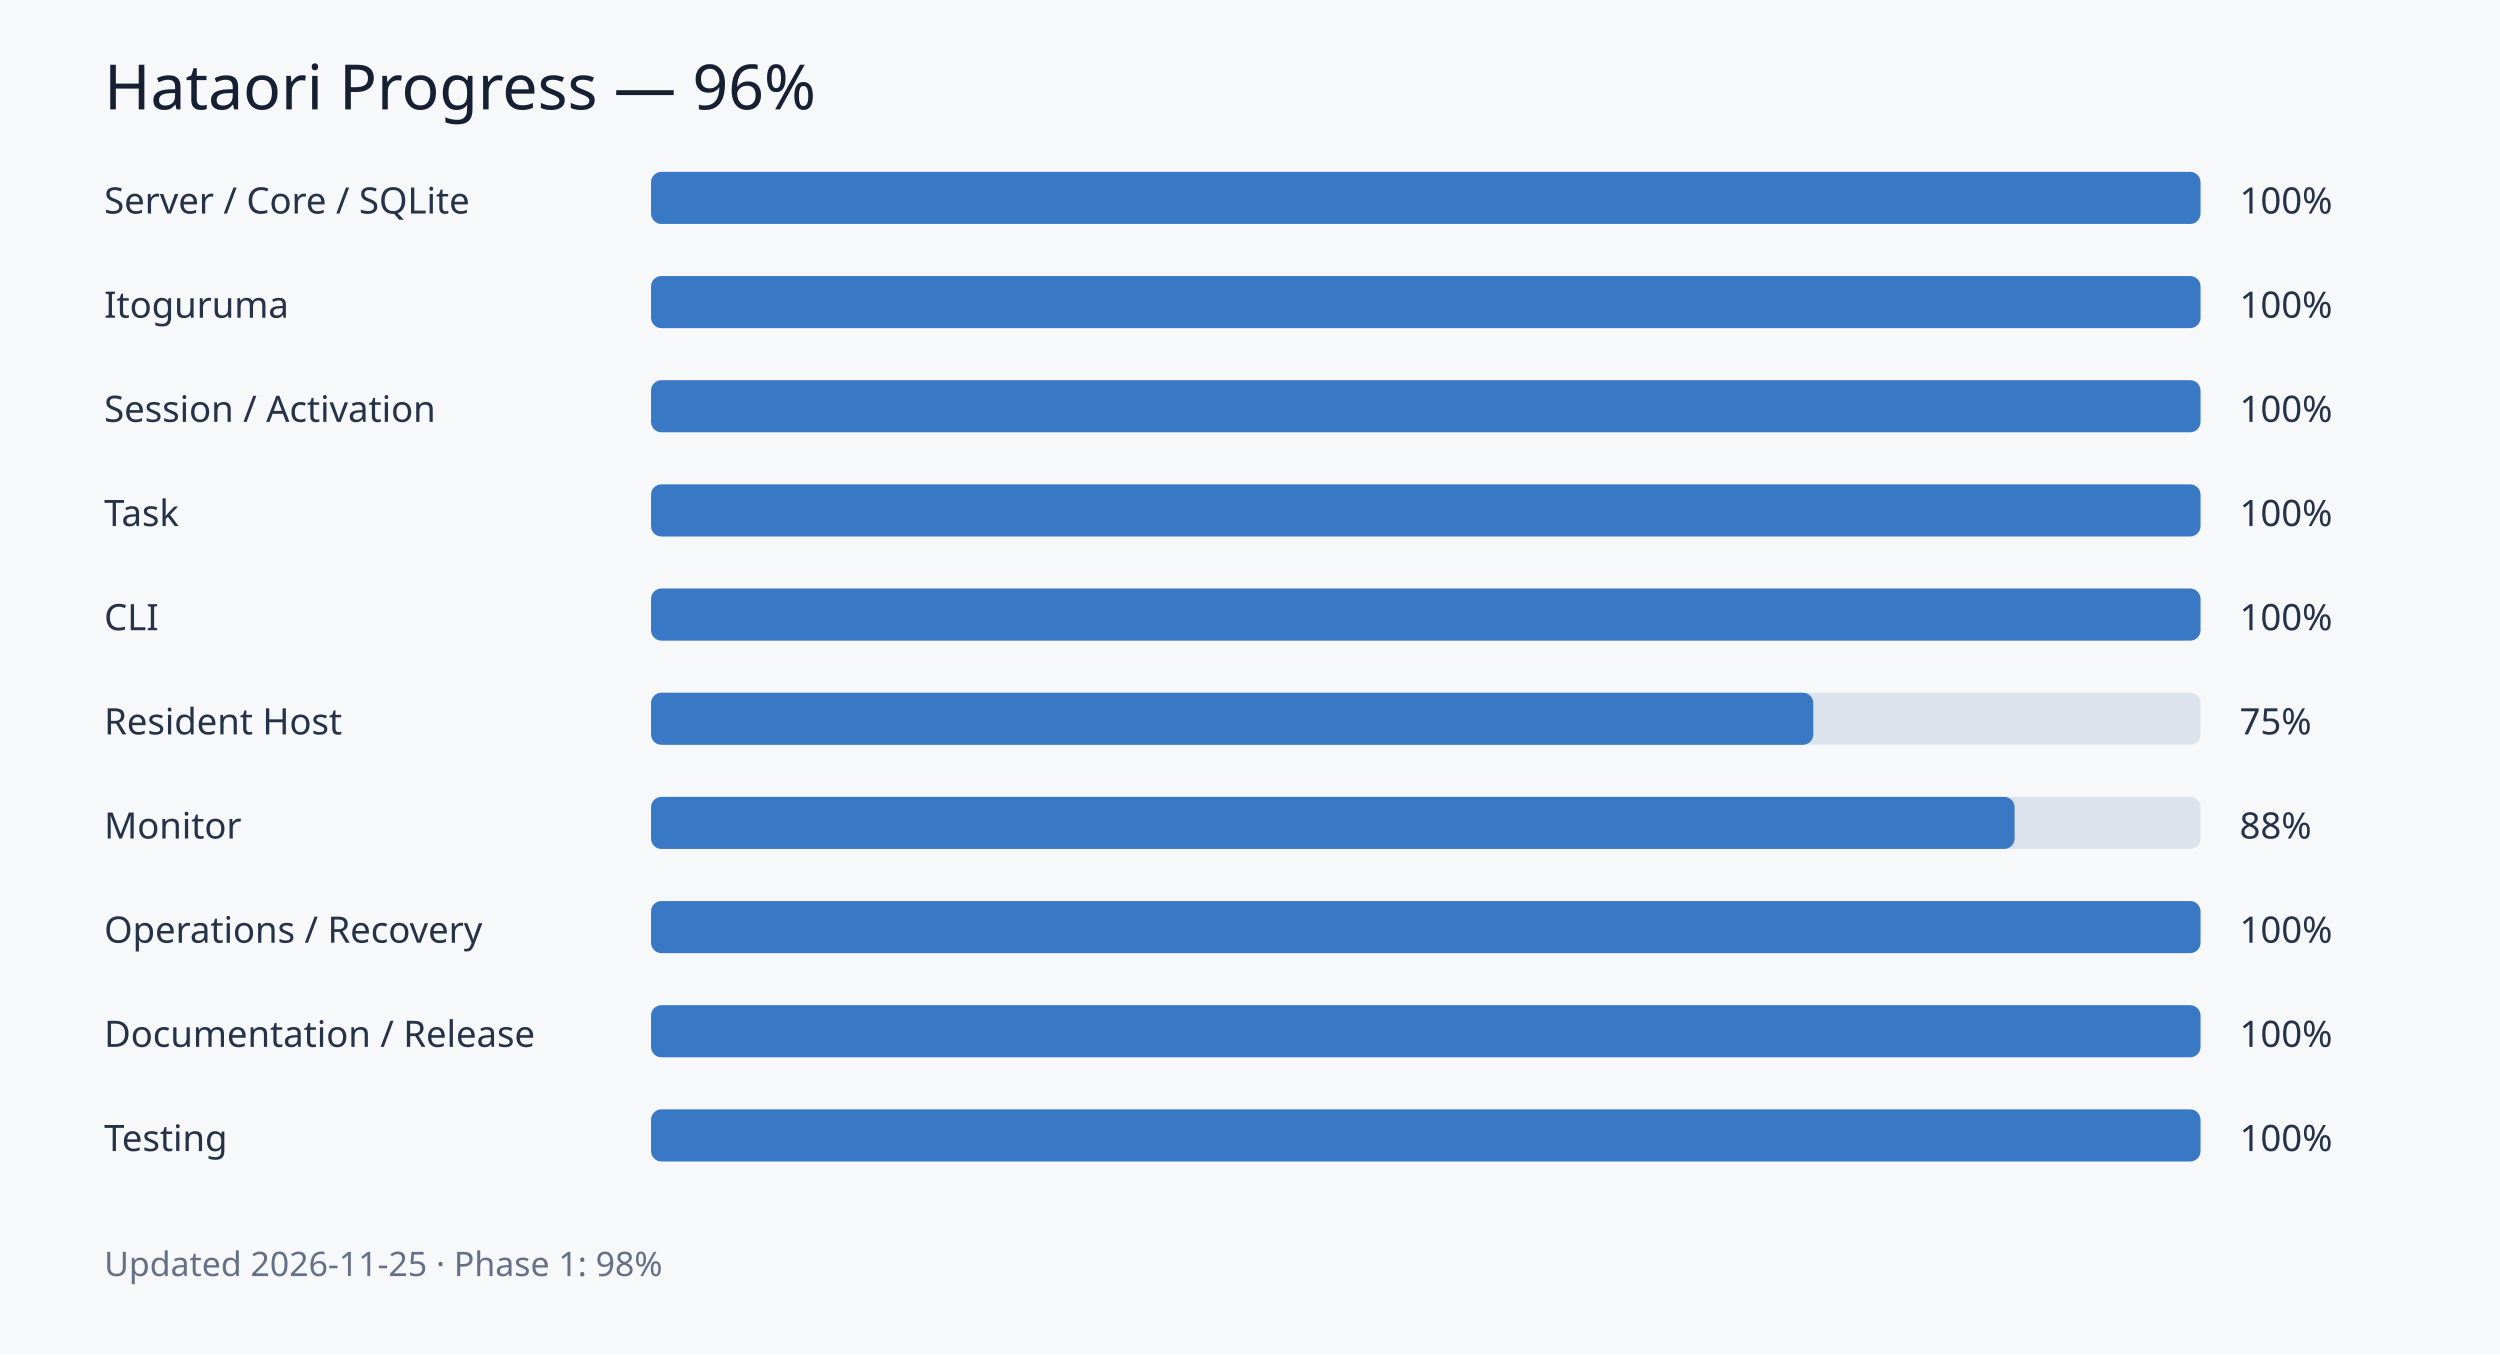
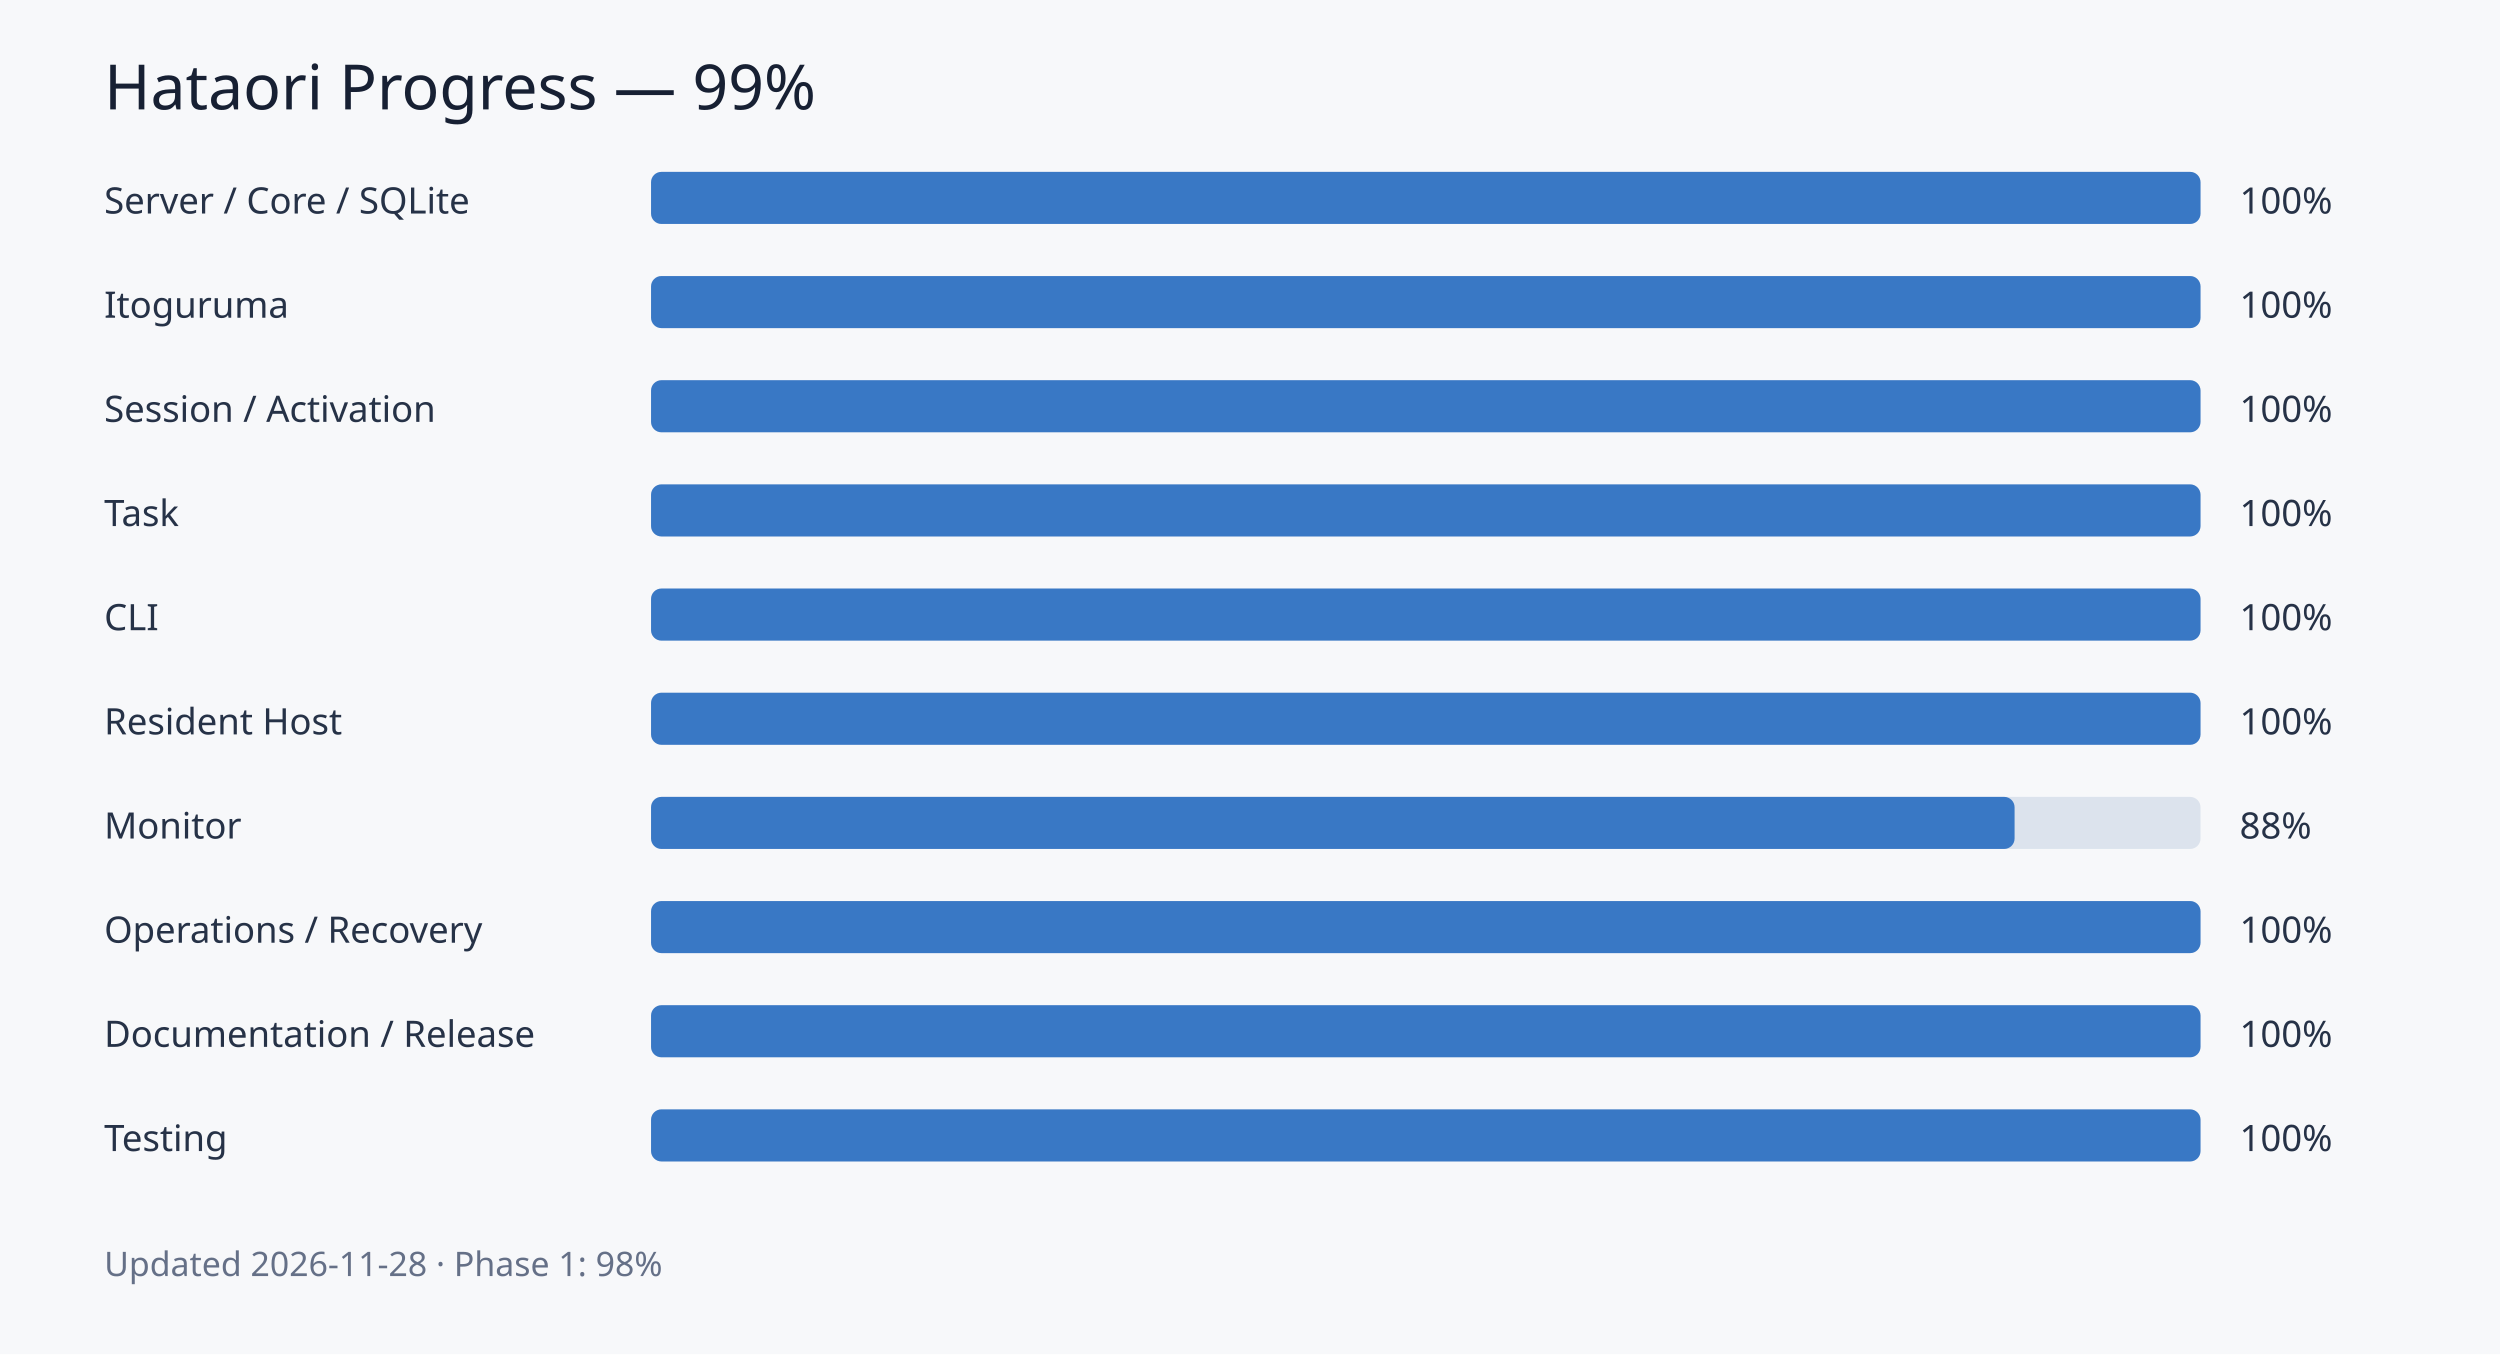
<svg xmlns="http://www.w3.org/2000/svg" width="960" height="520" viewBox="0 0 960 520">
  <rect width="960" height="520" fill="#f7f8fa" />
-   <text x="40" y="42" font-family="Segoe UI, sans-serif" font-size="24" fill="#172033">Hataori Progress — 96%</text>
+   <text x="40" y="42" font-family="Segoe UI, sans-serif" font-size="24" fill="#172033">Hataori Progress — 99%</text>
  <g font-family="Segoe UI, sans-serif" font-size="14" fill="#263247">
    <text x="40" y="82">Server / Core / SQLite</text>
    <rect x="250" y="66" width="595" height="20" rx="4" fill="#dce3ed" />
    <rect x="250" y="66" width="595" height="20" rx="4" fill="#3978c5" />
    <text x="860" y="82">100%</text>
    <text x="40" y="122">Itoguruma</text>
    <rect x="250" y="106" width="595" height="20" rx="4" fill="#dce3ed" />
    <rect x="250" y="106" width="595" height="20" rx="4" fill="#3978c5" />
    <text x="860" y="122">100%</text>
    <text x="40" y="162">Session / Activation</text>
    <rect x="250" y="146" width="595" height="20" rx="4" fill="#dce3ed" />
    <rect x="250" y="146" width="595" height="20" rx="4" fill="#3978c5" />
    <text x="860" y="162">100%</text>
    <text x="40" y="202">Task</text>
    <rect x="250" y="186" width="595" height="20" rx="4" fill="#dce3ed" />
    <rect x="250" y="186" width="595" height="20" rx="4" fill="#3978c5" />
    <text x="860" y="202">100%</text>
    <text x="40" y="242">CLI</text>
    <rect x="250" y="226" width="595" height="20" rx="4" fill="#dce3ed" />
    <rect x="250" y="226" width="595" height="20" rx="4" fill="#3978c5" />
    <text x="860" y="242">100%</text>
    <text x="40" y="282">Resident Host</text>
    <rect x="250" y="266" width="595" height="20" rx="4" fill="#dce3ed" />
-     <rect x="250" y="266" width="446.3" height="20" rx="4" fill="#3978c5" />
-     <text x="860" y="282">75%</text>
+     <rect x="250" y="266" width="595" height="20" rx="4" fill="#3978c5" />
+     <text x="860" y="282">100%</text>
    <text x="40" y="322">Monitor</text>
    <rect x="250" y="306" width="595" height="20" rx="4" fill="#dce3ed" />
    <rect x="250" y="306" width="523.6" height="20" rx="4" fill="#3978c5" />
    <text x="860" y="322">88%</text>
    <text x="40" y="362">Operations / Recovery</text>
    <rect x="250" y="346" width="595" height="20" rx="4" fill="#dce3ed" />
    <rect x="250" y="346" width="595" height="20" rx="4" fill="#3978c5" />
    <text x="860" y="362">100%</text>
    <text x="40" y="402">Documentation / Release</text>
    <rect x="250" y="386" width="595" height="20" rx="4" fill="#dce3ed" />
    <rect x="250" y="386" width="595" height="20" rx="4" fill="#3978c5" />
    <text x="860" y="402">100%</text>
    <text x="40" y="442">Testing</text>
    <rect x="250" y="426" width="595" height="20" rx="4" fill="#dce3ed" />
    <rect x="250" y="426" width="595" height="20" rx="4" fill="#3978c5" />
    <text x="860" y="442">100%</text>
  </g>
-   <text x="40" y="490" font-family="Segoe UI, sans-serif" font-size="13" fill="#657087">Updated 2026-11-25 · Phase 1: 98%</text>
+   <text x="40" y="490" font-family="Segoe UI, sans-serif" font-size="13" fill="#657087">Updated 2026-11-28 · Phase 1: 98%</text>
</svg>
